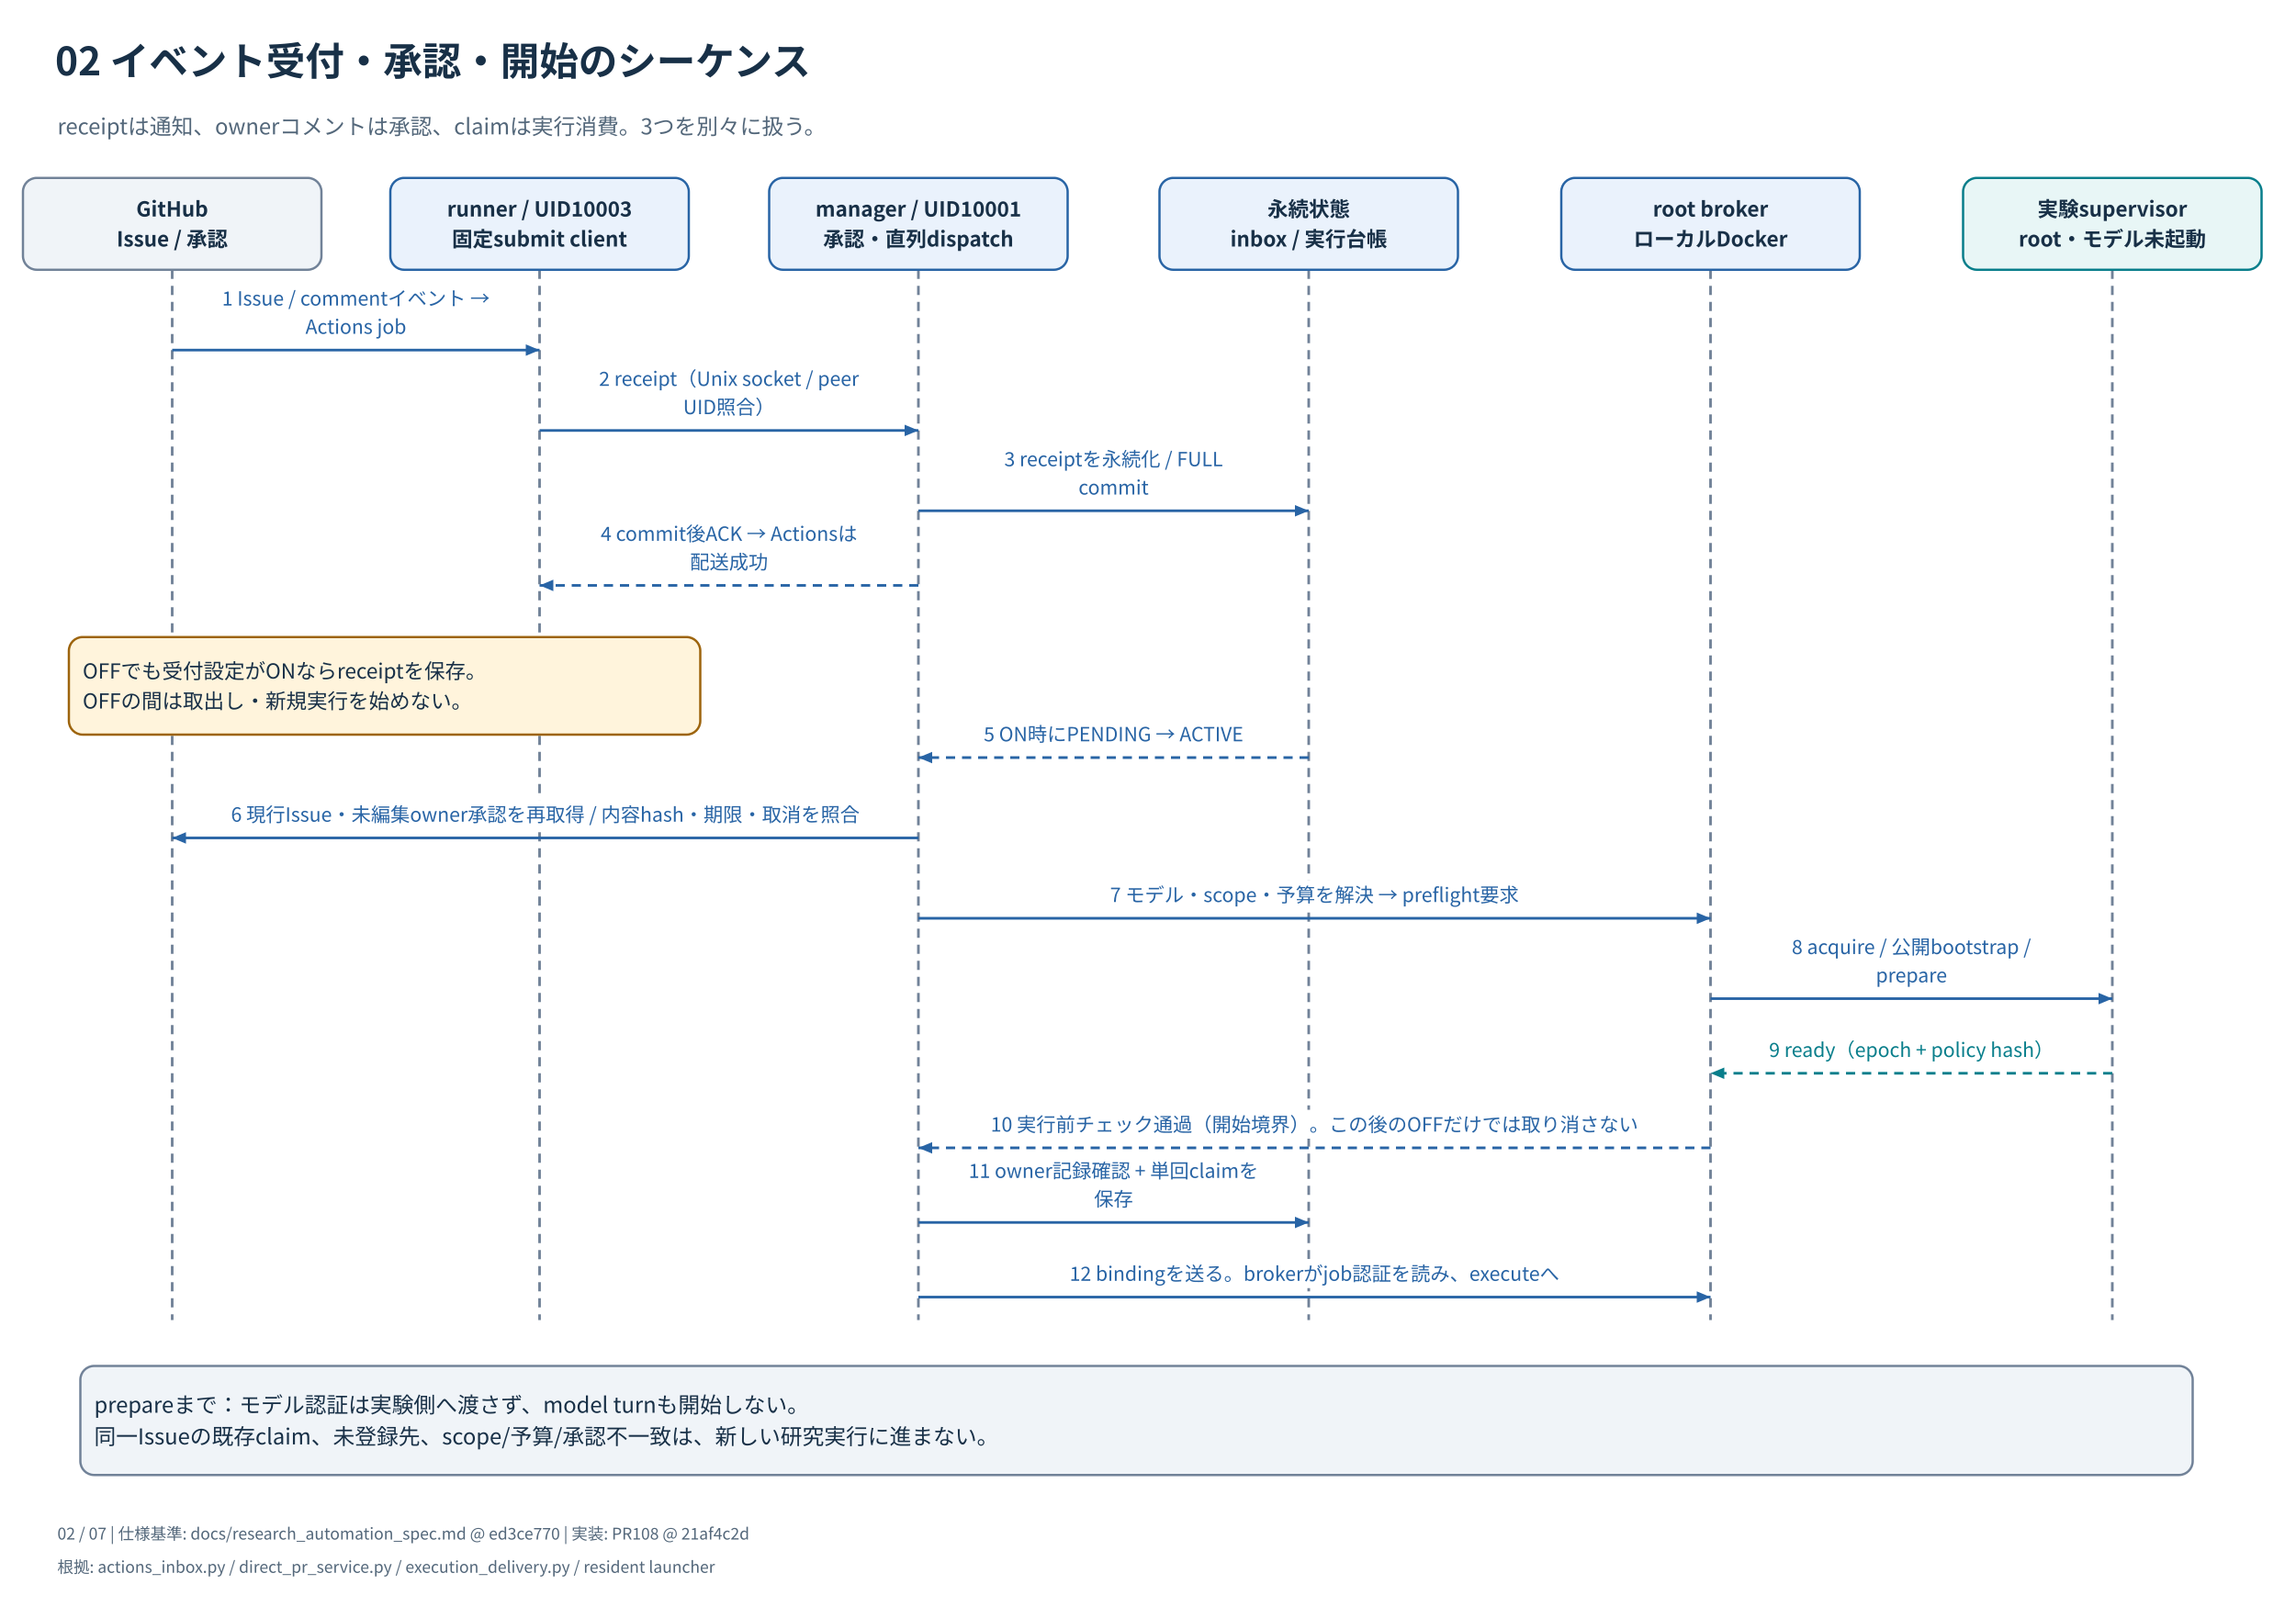
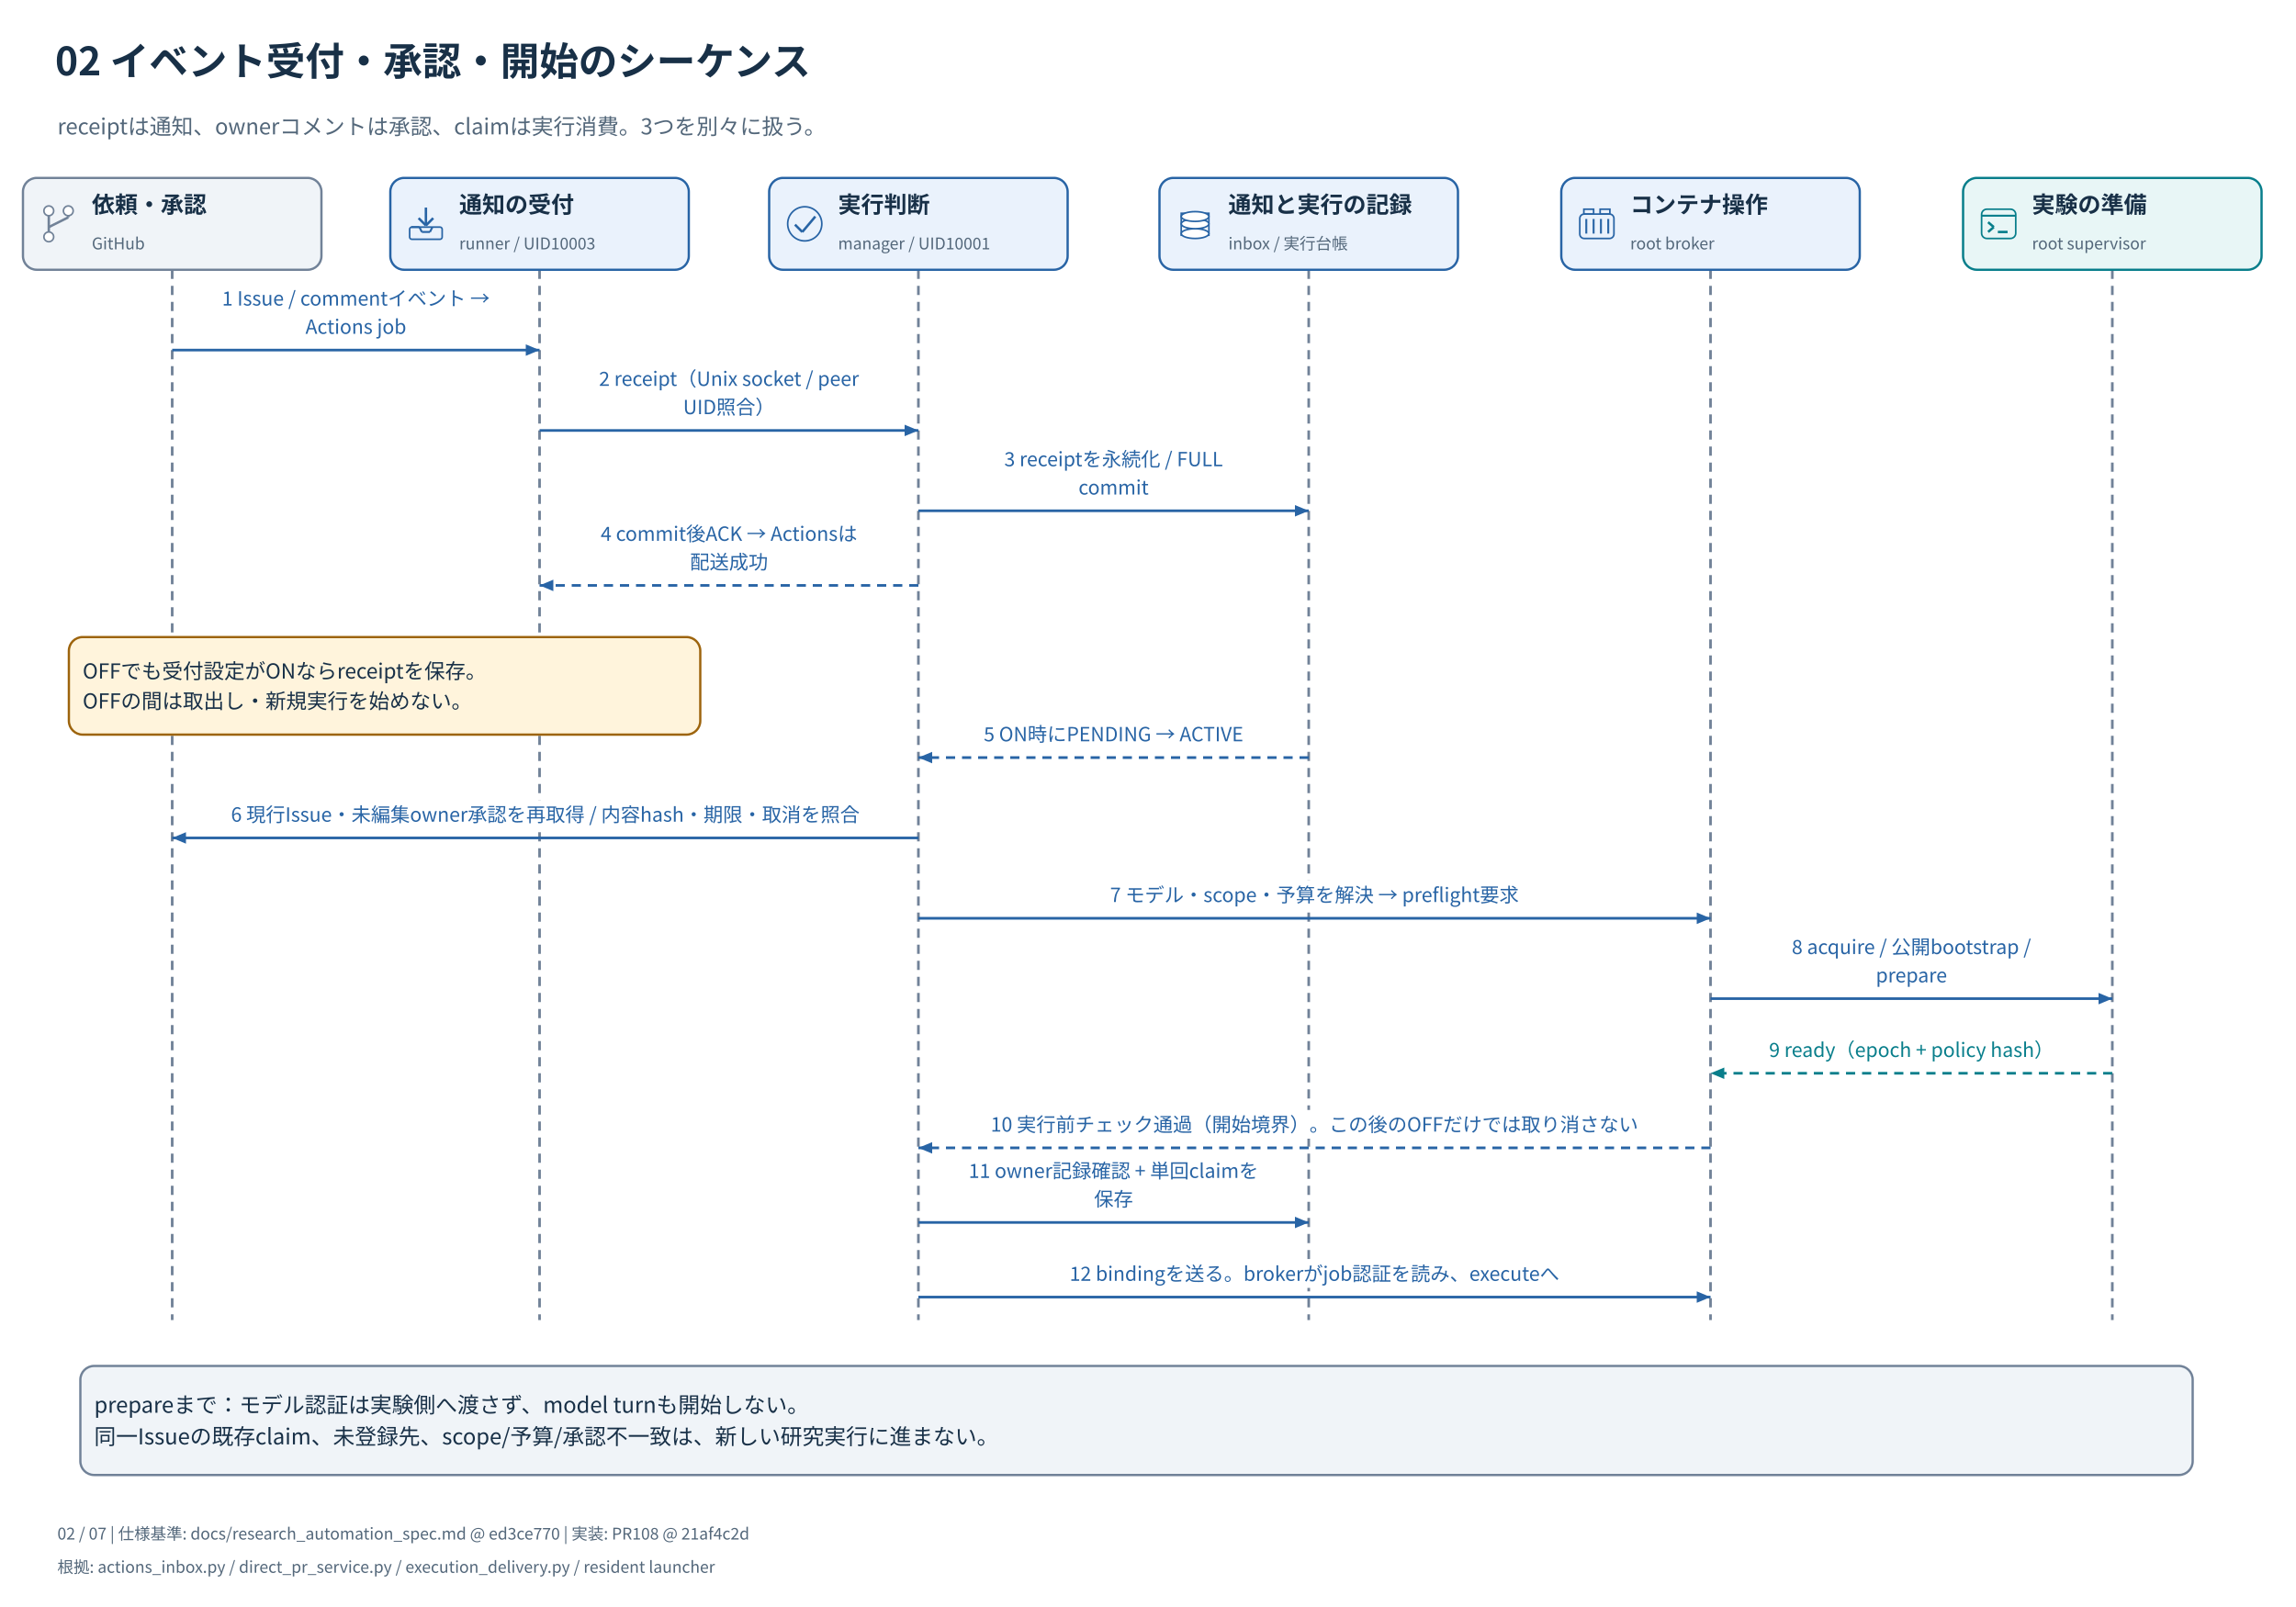
<svg xmlns="http://www.w3.org/2000/svg" width="2000" height="1400" viewBox="0 0 2000 1400" role="img">
  <rect x="0" y="0" width="2000" height="1400" fill="#FFFFFF" />
  <polyline points="150.0,235.0 150.0,1150.0" fill="none" stroke="#718298" stroke-width="2.3" stroke-linejoin="round" stroke-dasharray="8 6" />
  <polyline points="470.0,235.0 470.0,1150.0" fill="none" stroke="#718298" stroke-width="2.3" stroke-linejoin="round" stroke-dasharray="8 6" />
  <polyline points="800.0,235.0 800.0,1150.0" fill="none" stroke="#718298" stroke-width="2.3" stroke-linejoin="round" stroke-dasharray="8 6" />
  <polyline points="1140.0,235.0 1140.0,1150.0" fill="none" stroke="#718298" stroke-width="2.3" stroke-linejoin="round" stroke-dasharray="8 6" />
  <polyline points="1490.0,235.0 1490.0,1150.0" fill="none" stroke="#718298" stroke-width="2.3" stroke-linejoin="round" stroke-dasharray="8 6" />
  <polyline points="1840.0,235.0 1840.0,1150.0" fill="none" stroke="#718298" stroke-width="2.3" stroke-linejoin="round" stroke-dasharray="8 6" />
  <polyline points="150.0,305.0 470.0,305.0" fill="none" stroke="#2864A5" stroke-width="2.3" stroke-linejoin="round" />
  <polygon points="470.0,305.0 458.0,300.0 458.0,310.0" fill="#2864A5" />
  <polyline points="470.0,375.0 800.0,375.0" fill="none" stroke="#2864A5" stroke-width="2.3" stroke-linejoin="round" />
  <polygon points="800.0,375.0 788.0,370.0 788.0,380.0" fill="#2864A5" />
  <polyline points="800.0,445.0 1140.0,445.0" fill="none" stroke="#2864A5" stroke-width="2.3" stroke-linejoin="round" />
  <polygon points="1140.0,445.0 1128.0,440.0 1128.0,450.0" fill="#2864A5" />
  <polyline points="800.0,510.0 470.0,510.0" fill="none" stroke="#2864A5" stroke-width="2.3" stroke-linejoin="round" stroke-dasharray="8 6" />
  <polygon points="470.0,510.0 482.0,515.0 482.0,505.0" fill="#2864A5" />
  <polyline points="1140.0,660.0 800.0,660.0" fill="none" stroke="#2864A5" stroke-width="2.3" stroke-linejoin="round" stroke-dasharray="8 6" />
  <polygon points="800.0,660.0 812.0,665.0 812.0,655.0" fill="#2864A5" />
  <polyline points="800.0,730.0 150.0,730.0" fill="none" stroke="#2864A5" stroke-width="2.3" stroke-linejoin="round" />
  <polygon points="150.0,730.0 162.0,735.0 162.0,725.0" fill="#2864A5" />
  <polyline points="800.0,800.0 1490.0,800.0" fill="none" stroke="#2864A5" stroke-width="2.3" stroke-linejoin="round" />
  <polygon points="1490.0,800.0 1478.0,795.0 1478.0,805.0" fill="#2864A5" />
  <polyline points="1490.0,870.0 1840.0,870.0" fill="none" stroke="#2864A5" stroke-width="2.3" stroke-linejoin="round" />
  <polygon points="1840.0,870.0 1828.0,865.0 1828.0,875.0" fill="#2864A5" />
  <polyline points="1840.0,935.0 1490.0,935.0" fill="none" stroke="#087E8B" stroke-width="2.3" stroke-linejoin="round" stroke-dasharray="8 6" />
  <polygon points="1490.0,935.0 1502.0,940.0 1502.0,930.0" fill="#087E8B" />
  <polyline points="1490.0,1000.0 800.0,1000.0" fill="none" stroke="#2864A5" stroke-width="2.3" stroke-linejoin="round" stroke-dasharray="8 6" />
  <polygon points="800.0,1000.0 812.0,1005.0 812.0,995.0" fill="#2864A5" />
  <polyline points="800.0,1065.0 1140.0,1065.0" fill="none" stroke="#2864A5" stroke-width="2.3" stroke-linejoin="round" />
  <polygon points="1140.0,1065.0 1128.0,1060.0 1128.0,1070.0" fill="#2864A5" />
  <polyline points="800.0,1130.0 1490.0,1130.0" fill="none" stroke="#2864A5" stroke-width="2.3" stroke-linejoin="round" />
  <polygon points="1490.0,1130.0 1478.0,1125.0 1478.0,1135.0" fill="#2864A5" />
  <rect stroke-width="2" x="20.0" y="155.0" width="260.0" height="80.0" rx="12" fill="#F0F4F8" stroke="#718298" />
  <rect stroke-width="2" x="340.0" y="155.0" width="260.0" height="80.0" rx="12" fill="#EAF2FC" stroke="#2864A5" />
  <rect stroke-width="2" x="670.0" y="155.0" width="260.0" height="80.0" rx="12" fill="#EAF2FC" stroke="#2864A5" />
  <rect stroke-width="2" x="1010.0" y="155.0" width="260.0" height="80.0" rx="12" fill="#EAF2FC" stroke="#2864A5" />
  <rect stroke-width="2" x="1360.0" y="155.0" width="260.0" height="80.0" rx="12" fill="#EAF2FC" stroke="#2864A5" />
  <rect stroke-width="2" x="1710.0" y="155.0" width="260.0" height="80.0" rx="12" fill="#E8F6F6" stroke="#087E8B" />
  <rect stroke-width="2" x="165.0" y="247.35" width="290.0" height="49.65" rx="0" fill="#FFFFFF" stroke="none" />
  <rect stroke-width="2" x="485.0" y="317.35" width="300.0" height="49.65" rx="0" fill="#FFFFFF" stroke="none" />
  <rect stroke-width="2" x="815.0" y="387.35" width="310.0" height="49.65" rx="0" fill="#FFFFFF" stroke="none" />
  <rect stroke-width="2" x="485.0" y="452.35" width="300.0" height="49.65" rx="0" fill="#FFFFFF" stroke="none" />
  <rect stroke-width="2" x="60.0" y="555.0" width="550.0" height="85.0" rx="12" fill="#FFF4DC" stroke="#9D640D" />
  <rect stroke-width="2" x="815.0" y="627.0" width="310.0" height="25.0" rx="0" fill="#FFFFFF" stroke="none" />
  <rect stroke-width="2" x="165.0" y="697.0" width="620.0" height="25.0" rx="0" fill="#FFFFFF" stroke="none" />
  <rect stroke-width="2" x="815.0" y="767.0" width="660.0" height="25.0" rx="0" fill="#FFFFFF" stroke="none" />
  <rect stroke-width="2" x="1505.0" y="812.35" width="320.0" height="49.65" rx="0" fill="#FFFFFF" stroke="none" />
  <rect stroke-width="2" x="1505.0" y="902.0" width="320.0" height="25.0" rx="0" fill="#FFFFFF" stroke="none" />
  <rect stroke-width="2" x="815.0" y="967.0" width="660.0" height="25.0" rx="0" fill="#FFFFFF" stroke="none" />
  <rect stroke-width="2" x="815.0" y="1007.35" width="310.0" height="49.65" rx="0" fill="#FFFFFF" stroke="none" />
  <rect stroke-width="2" x="815.0" y="1097.0" width="660.0" height="25.0" rx="0" fill="#FFFFFF" stroke="none" />
  <rect stroke-width="2" x="70.0" y="1190.0" width="1840.0" height="95.0" rx="12" fill="#F0F4F8" stroke="#718298" />
+   <rect stroke-width="1.417" transform="rotate(90.0 42.5 195.0)" x="32.583" y="193.938" width="19.833" height="2.125" rx="0" fill="#718298" stroke="none" />
+   <rect stroke-width="1.417" transform="rotate(-26.56505 51.0 193.5833)" x="41.497" y="192.521" width="19.007" height="2.125" rx="0" fill="#718298" stroke="none" />
+   <rect stroke-width="1.417" transform="rotate(-90.0 59.5 186.8542)" x="57.021" y="185.792" width="4.958" height="2.125" rx="0" fill="#718298" stroke="none" />
+   <ellipse stroke-width="1.417" cx="42.5" cy="183.667" rx="4.25" ry="4.25" fill="#FFFFFF" stroke="#718298" />
+   <ellipse stroke-width="1.417" cx="42.5" cy="206.333" rx="4.25" ry="4.25" fill="#FFFFFF" stroke="#718298" />
+   <ellipse stroke-width="1.417" cx="59.5" cy="183.667" rx="4.25" ry="4.25" fill="#FFFFFF" stroke="#718298" />
+   <rect stroke-width="1.417" x="356.833" y="197.833" width="28.333" height="10.625" rx="1.912" fill="none" stroke="#2864A5" />
+   <rect stroke-width="1.417" x="358.25" y="196.983" width="7.083" height="1.7" rx="0" fill="#2864A5" stroke="none" />
+   <rect stroke-width="1.417" transform="rotate(63.43495 366.3958 199.9583)" x="364.02" y="199.108" width="4.752" height="1.7" rx="0" fill="#2864A5" stroke="none" />
+   <rect stroke-width="1.417" x="367.458" y="201.233" width="7.083" height="1.7" rx="0" fill="#2864A5" stroke="none" />
+   <rect stroke-width="1.417" transform="rotate(-63.43495 375.6042 199.9583)" x="373.228" y="199.108" width="4.752" height="1.7" rx="0" fill="#2864A5" stroke="none" />
+   <rect stroke-width="1.417" transform="rotate(90.0 371.0 188.2708)" x="363.562" y="187.208" width="14.875" height="2.125" rx="0" fill="#2864A5" stroke="none" />
+   <rect stroke-width="1.417" transform="rotate(45.0 367.8125 193.2292)" x="363.305" y="192.167" width="9.016" height="2.125" rx="0" fill="#2864A5" stroke="none" />
+   <rect stroke-width="1.417" transform="rotate(-45.0 374.1875 193.2292)" x="369.68" y="192.167" width="9.016" height="2.125" rx="0" fill="#2864A5" stroke="none" />
+   <ellipse stroke-width="1.417" cx="701.0" cy="195.0" rx="14.875" ry="14.875" fill="none" stroke="#2864A5" />
+   <rect stroke-width="1.417" transform="rotate(45.0 695.6875 198.8958)" x="691.18" y="197.833" width="9.016" height="2.125" rx="0" fill="#2864A5" stroke="none" />
+   <rect stroke-width="1.417" transform="rotate(-49.89909 704.5417 195.3542)" x="695.744" y="194.292" width="17.595" height="2.125" rx="0" fill="#2864A5" stroke="none" />
+   <rect stroke-width="1.417" x="1028.958" y="185.792" width="24.083" height="19.125" rx="0" fill="#FFFFFF" stroke="#2864A5" />
+   <ellipse stroke-width="1.417" cx="1041.0" cy="203.5" rx="12.042" ry="4.25" fill="#FFFFFF" stroke="#2864A5" />
+   <ellipse stroke-width="1.417" cx="1041.0" cy="195.0" rx="12.042" ry="4.25" fill="#FFFFFF" stroke="#2864A5" />
+   <ellipse stroke-width="1.417" cx="1041.0" cy="188.625" rx="12.042" ry="4.25" fill="#FFFFFF" stroke="#2864A5" />
+   <rect stroke-width="1.417" x="1376.125" y="186.5" width="29.75" height="21.25" rx="3.825" fill="none" stroke="#2864A5" />
+   <rect stroke-width="1.417" x="1379.667" y="182.25" width="8.5" height="4.25" rx="0" fill="none" stroke="#2864A5" />
+   <rect stroke-width="1.417" x="1393.833" y="182.25" width="8.5" height="4.25" rx="0" fill="none" stroke="#2864A5" />
+   <rect stroke-width="1.417" transform="rotate(90.0 1381.792 197.125)" x="1375.417" y="196.275" width="12.75" height="1.7" rx="0" fill="#2864A5" stroke="none" />
+   <rect stroke-width="1.417" transform="rotate(90.0 1388.167 197.125)" x="1381.792" y="196.275" width="12.75" height="1.7" rx="0" fill="#2864A5" stroke="none" />
+   <rect stroke-width="1.417" transform="rotate(90.0 1394.542 197.125)" x="1388.167" y="196.275" width="12.75" height="1.7" rx="0" fill="#2864A5" stroke="none" />
+   <rect stroke-width="1.417" transform="rotate(90.0 1400.917 197.125)" x="1394.542" y="196.275" width="12.75" height="1.7" rx="0" fill="#2864A5" stroke="none" />
+   <rect stroke-width="1.417" x="1726.125" y="182.25" width="29.75" height="25.5" rx="4.59" fill="none" stroke="#087E8B" />
+   <rect stroke-width="1.417" x="1726.125" y="187.067" width="29.75" height="1.7" rx="0" fill="#087E8B" stroke="none" />
+   <rect stroke-width="1.417" transform="rotate(40.60129 1734.271 195.7083)" x="1731.006" y="194.646" width="6.531" height="2.125" rx="0" fill="#087E8B" stroke="none" />
+   <rect stroke-width="1.417" transform="rotate(139.3987 1734.271 199.9583)" x="1731.006" y="198.896" width="6.531" height="2.125" rx="0" fill="#087E8B" stroke="none" />
+   <rect stroke-width="1.417" x="1740.292" y="201.021" width="8.5" height="2.125" rx="0" fill="#087E8B" stroke="none" />
  <text x="48.0" y="36.0" fill="#183047" font-family="Hiragino Sans, Noto Sans CJK JP, sans-serif" font-size="34" font-weight="600" dominant-baseline="text-before-edge" text-anchor="start">02  イベント受付・承認・開始のシーケンス</text>
  <text x="50.0" y="100.5" fill="#53677A" font-family="Hiragino Sans, Noto Sans CJK JP, sans-serif" font-size="19" font-weight="400" dominant-baseline="text-before-edge" text-anchor="start">receiptは通知、ownerコメントは承認、claimは実行消費。3つを別々に扱う。</text>
  <text x="50.0" y="1329.0" fill="#53677A" font-family="Hiragino Sans, Noto Sans CJK JP, sans-serif" font-size="14" font-weight="400" dominant-baseline="text-before-edge" text-anchor="start">02 / 07   |   仕様基準: docs/research_automation_spec.md @ ed3ce770   |   実装: PR108 @ 21af4c2d</text>
  <text x="50.0" y="1358.0" fill="#53677A" font-family="Hiragino Sans, Noto Sans CJK JP, sans-serif" font-size="14" font-weight="400" dominant-baseline="text-before-edge" text-anchor="start">根拠: actions_inbox.py / direct_pr_service.py / execution_delivery.py / resident launcher</text>
-   <text x="150.0" y="172.95" fill="#183047" font-family="Hiragino Sans, Noto Sans CJK JP, sans-serif" font-size="18" font-weight="600" dominant-baseline="text-before-edge" text-anchor="middle">GitHub</text>
-   <text x="150.0" y="199.05" fill="#183047" font-family="Hiragino Sans, Noto Sans CJK JP, sans-serif" font-size="18" font-weight="600" dominant-baseline="text-before-edge" text-anchor="middle">Issue / 承認</text>
-   <text x="470.0" y="172.95" fill="#183047" font-family="Hiragino Sans, Noto Sans CJK JP, sans-serif" font-size="18" font-weight="600" dominant-baseline="text-before-edge" text-anchor="middle">runner / UID10003</text>
-   <text x="470.0" y="199.05" fill="#183047" font-family="Hiragino Sans, Noto Sans CJK JP, sans-serif" font-size="18" font-weight="600" dominant-baseline="text-before-edge" text-anchor="middle">固定submit client</text>
-   <text x="800.0" y="172.95" fill="#183047" font-family="Hiragino Sans, Noto Sans CJK JP, sans-serif" font-size="18" font-weight="600" dominant-baseline="text-before-edge" text-anchor="middle">manager / UID10001</text>
-   <text x="800.0" y="199.05" fill="#183047" font-family="Hiragino Sans, Noto Sans CJK JP, sans-serif" font-size="18" font-weight="600" dominant-baseline="text-before-edge" text-anchor="middle">承認・直列dispatch</text>
-   <text x="1140.0" y="172.95" fill="#183047" font-family="Hiragino Sans, Noto Sans CJK JP, sans-serif" font-size="18" font-weight="600" dominant-baseline="text-before-edge" text-anchor="middle">永続状態</text>
-   <text x="1140.0" y="199.05" fill="#183047" font-family="Hiragino Sans, Noto Sans CJK JP, sans-serif" font-size="18" font-weight="600" dominant-baseline="text-before-edge" text-anchor="middle">inbox / 実行台帳</text>
-   <text x="1490.0" y="172.95" fill="#183047" font-family="Hiragino Sans, Noto Sans CJK JP, sans-serif" font-size="18" font-weight="600" dominant-baseline="text-before-edge" text-anchor="middle">root broker</text>
-   <text x="1490.0" y="199.05" fill="#183047" font-family="Hiragino Sans, Noto Sans CJK JP, sans-serif" font-size="18" font-weight="600" dominant-baseline="text-before-edge" text-anchor="middle">ローカルDocker</text>
-   <text x="1840.0" y="172.95" fill="#183047" font-family="Hiragino Sans, Noto Sans CJK JP, sans-serif" font-size="18" font-weight="600" dominant-baseline="text-before-edge" text-anchor="middle">実験supervisor</text>
-   <text x="1840.0" y="199.05" fill="#183047" font-family="Hiragino Sans, Noto Sans CJK JP, sans-serif" font-size="18" font-weight="600" dominant-baseline="text-before-edge" text-anchor="middle">root・モデル未起動</text>
-   <rect x="165.0" y="247.35" width="290.0" height="49.65" fill="#FFFFFF" />
  <text x="310.0" y="251.35" fill="#2864A5" font-family="Hiragino Sans, Noto Sans CJK JP, sans-serif" font-size="17" font-weight="400" dominant-baseline="text-before-edge" text-anchor="middle">1  Issue / commentイベント →</text>
  <text x="310.0" y="276.0" fill="#2864A5" font-family="Hiragino Sans, Noto Sans CJK JP, sans-serif" font-size="17" font-weight="400" dominant-baseline="text-before-edge" text-anchor="middle">Actions job</text>
-   <rect x="485.0" y="317.35" width="300.0" height="49.65" fill="#FFFFFF" />
  <text x="635.0" y="321.35" fill="#2864A5" font-family="Hiragino Sans, Noto Sans CJK JP, sans-serif" font-size="17" font-weight="400" dominant-baseline="text-before-edge" text-anchor="middle">2  receipt（Unix socket / peer</text>
  <text x="635.0" y="346.0" fill="#2864A5" font-family="Hiragino Sans, Noto Sans CJK JP, sans-serif" font-size="17" font-weight="400" dominant-baseline="text-before-edge" text-anchor="middle">UID照合）</text>
-   <rect x="815.0" y="387.35" width="310.0" height="49.65" fill="#FFFFFF" />
  <text x="970.0" y="391.35" fill="#2864A5" font-family="Hiragino Sans, Noto Sans CJK JP, sans-serif" font-size="17" font-weight="400" dominant-baseline="text-before-edge" text-anchor="middle">3  receiptを永続化 / FULL</text>
  <text x="970.0" y="416.0" fill="#2864A5" font-family="Hiragino Sans, Noto Sans CJK JP, sans-serif" font-size="17" font-weight="400" dominant-baseline="text-before-edge" text-anchor="middle">commit</text>
-   <rect x="485.0" y="452.35" width="300.0" height="49.65" fill="#FFFFFF" />
  <text x="635.0" y="456.35" fill="#2864A5" font-family="Hiragino Sans, Noto Sans CJK JP, sans-serif" font-size="17" font-weight="400" dominant-baseline="text-before-edge" text-anchor="middle">4  commit後ACK → Actionsは</text>
  <text x="635.0" y="481.0" fill="#2864A5" font-family="Hiragino Sans, Noto Sans CJK JP, sans-serif" font-size="17" font-weight="400" dominant-baseline="text-before-edge" text-anchor="middle">配送成功</text>
  <text x="72.0" y="575.45" fill="#183047" font-family="Hiragino Sans, Noto Sans CJK JP, sans-serif" font-size="18" font-weight="400" dominant-baseline="text-before-edge" text-anchor="start">OFFでも受付設定がONならreceiptを保存。</text>
  <text x="72.0" y="601.55" fill="#183047" font-family="Hiragino Sans, Noto Sans CJK JP, sans-serif" font-size="18" font-weight="400" dominant-baseline="text-before-edge" text-anchor="start">OFFの間は取出し・新規実行を始めない。</text>
-   <rect x="815.0" y="627.0" width="310.0" height="25.0" fill="#FFFFFF" />
  <text x="970.0" y="631.0" fill="#2864A5" font-family="Hiragino Sans, Noto Sans CJK JP, sans-serif" font-size="17" font-weight="400" dominant-baseline="text-before-edge" text-anchor="middle">5  ON時にPENDING → ACTIVE</text>
-   <rect x="165.0" y="697.0" width="620.0" height="25.0" fill="#FFFFFF" />
  <text x="475.0" y="701.0" fill="#2864A5" font-family="Hiragino Sans, Noto Sans CJK JP, sans-serif" font-size="17" font-weight="400" dominant-baseline="text-before-edge" text-anchor="middle">6  現行Issue・未編集owner承認を再取得 / 内容hash・期限・取消を照合</text>
-   <rect x="815.0" y="767.0" width="660.0" height="25.0" fill="#FFFFFF" />
  <text x="1145.0" y="771.0" fill="#2864A5" font-family="Hiragino Sans, Noto Sans CJK JP, sans-serif" font-size="17" font-weight="400" dominant-baseline="text-before-edge" text-anchor="middle">7  モデル・scope・予算を解決 → preflight要求</text>
-   <rect x="1505.0" y="812.35" width="320.0" height="49.65" fill="#FFFFFF" />
  <text x="1665.0" y="816.35" fill="#2864A5" font-family="Hiragino Sans, Noto Sans CJK JP, sans-serif" font-size="17" font-weight="400" dominant-baseline="text-before-edge" text-anchor="middle">8  acquire / 公開bootstrap /</text>
  <text x="1665.0" y="841.0" fill="#2864A5" font-family="Hiragino Sans, Noto Sans CJK JP, sans-serif" font-size="17" font-weight="400" dominant-baseline="text-before-edge" text-anchor="middle">prepare</text>
-   <rect x="1505.0" y="902.0" width="320.0" height="25.0" fill="#FFFFFF" />
  <text x="1665.0" y="906.0" fill="#087E8B" font-family="Hiragino Sans, Noto Sans CJK JP, sans-serif" font-size="17" font-weight="400" dominant-baseline="text-before-edge" text-anchor="middle">9  ready（epoch + policy hash）</text>
-   <rect x="815.0" y="967.0" width="660.0" height="25.0" fill="#FFFFFF" />
  <text x="1145.0" y="971.0" fill="#2864A5" font-family="Hiragino Sans, Noto Sans CJK JP, sans-serif" font-size="17" font-weight="400" dominant-baseline="text-before-edge" text-anchor="middle">10  実行前チェック通過（開始境界）。この後のOFFだけでは取り消さない</text>
-   <rect x="815.0" y="1007.35" width="310.0" height="49.65" fill="#FFFFFF" />
  <text x="970.0" y="1011.35" fill="#2864A5" font-family="Hiragino Sans, Noto Sans CJK JP, sans-serif" font-size="17" font-weight="400" dominant-baseline="text-before-edge" text-anchor="middle">11  owner記録確認 + 単回claimを</text>
  <text x="970.0" y="1036.0" fill="#2864A5" font-family="Hiragino Sans, Noto Sans CJK JP, sans-serif" font-size="17" font-weight="400" dominant-baseline="text-before-edge" text-anchor="middle">保存</text>
-   <rect x="815.0" y="1097.0" width="660.0" height="25.0" fill="#FFFFFF" />
  <text x="1145.0" y="1101.0" fill="#2864A5" font-family="Hiragino Sans, Noto Sans CJK JP, sans-serif" font-size="17" font-weight="400" dominant-baseline="text-before-edge" text-anchor="middle">12  bindingを送る。brokerがjob認証を読み、executeへ</text>
  <text x="82.0" y="1214.225" fill="#183047" font-family="Hiragino Sans, Noto Sans CJK JP, sans-serif" font-size="19" font-weight="400" dominant-baseline="text-before-edge" text-anchor="start">prepareまで：モデル認証は実験側へ渡さず、model turnも開始しない。</text>
  <text x="82.0" y="1241.775" fill="#183047" font-family="Hiragino Sans, Noto Sans CJK JP, sans-serif" font-size="19" font-weight="400" dominant-baseline="text-before-edge" text-anchor="start">同一Issueの既存claim、未登録先、scope/予算/承認不一致は、新しい研究実行に進まない。</text>
+   <text x="80.0" y="168.0" fill="#183047" font-family="Hiragino Sans, Noto Sans CJK JP, sans-serif" font-size="20" font-weight="600" dominant-baseline="text-before-edge" text-anchor="start">依頼・承認</text>
+   <text x="80.0" y="205.0" fill="#53677A" font-family="Hiragino Sans, Noto Sans CJK JP, sans-serif" font-size="14" font-weight="400" dominant-baseline="text-before-edge" text-anchor="start">GitHub</text>
+   <text x="400.0" y="168.0" fill="#183047" font-family="Hiragino Sans, Noto Sans CJK JP, sans-serif" font-size="20" font-weight="600" dominant-baseline="text-before-edge" text-anchor="start">通知の受付</text>
+   <text x="400.0" y="205.0" fill="#53677A" font-family="Hiragino Sans, Noto Sans CJK JP, sans-serif" font-size="14" font-weight="400" dominant-baseline="text-before-edge" text-anchor="start">runner / UID10003</text>
+   <text x="730.0" y="168.0" fill="#183047" font-family="Hiragino Sans, Noto Sans CJK JP, sans-serif" font-size="20" font-weight="600" dominant-baseline="text-before-edge" text-anchor="start">実行判断</text>
+   <text x="730.0" y="205.0" fill="#53677A" font-family="Hiragino Sans, Noto Sans CJK JP, sans-serif" font-size="14" font-weight="400" dominant-baseline="text-before-edge" text-anchor="start">manager / UID10001</text>
+   <text x="1070.0" y="168.0" fill="#183047" font-family="Hiragino Sans, Noto Sans CJK JP, sans-serif" font-size="20" font-weight="600" dominant-baseline="text-before-edge" text-anchor="start">通知と実行の記録</text>
+   <text x="1070.0" y="205.0" fill="#53677A" font-family="Hiragino Sans, Noto Sans CJK JP, sans-serif" font-size="14" font-weight="400" dominant-baseline="text-before-edge" text-anchor="start">inbox / 実行台帳</text>
+   <text x="1420.0" y="168.0" fill="#183047" font-family="Hiragino Sans, Noto Sans CJK JP, sans-serif" font-size="20" font-weight="600" dominant-baseline="text-before-edge" text-anchor="start">コンテナ操作</text>
+   <text x="1420.0" y="205.0" fill="#53677A" font-family="Hiragino Sans, Noto Sans CJK JP, sans-serif" font-size="14" font-weight="400" dominant-baseline="text-before-edge" text-anchor="start">root broker</text>
+   <text x="1770.0" y="168.0" fill="#183047" font-family="Hiragino Sans, Noto Sans CJK JP, sans-serif" font-size="20" font-weight="600" dominant-baseline="text-before-edge" text-anchor="start">実験の準備</text>
+   <text x="1770.0" y="205.0" fill="#53677A" font-family="Hiragino Sans, Noto Sans CJK JP, sans-serif" font-size="14" font-weight="400" dominant-baseline="text-before-edge" text-anchor="start">root supervisor</text>
</svg>
